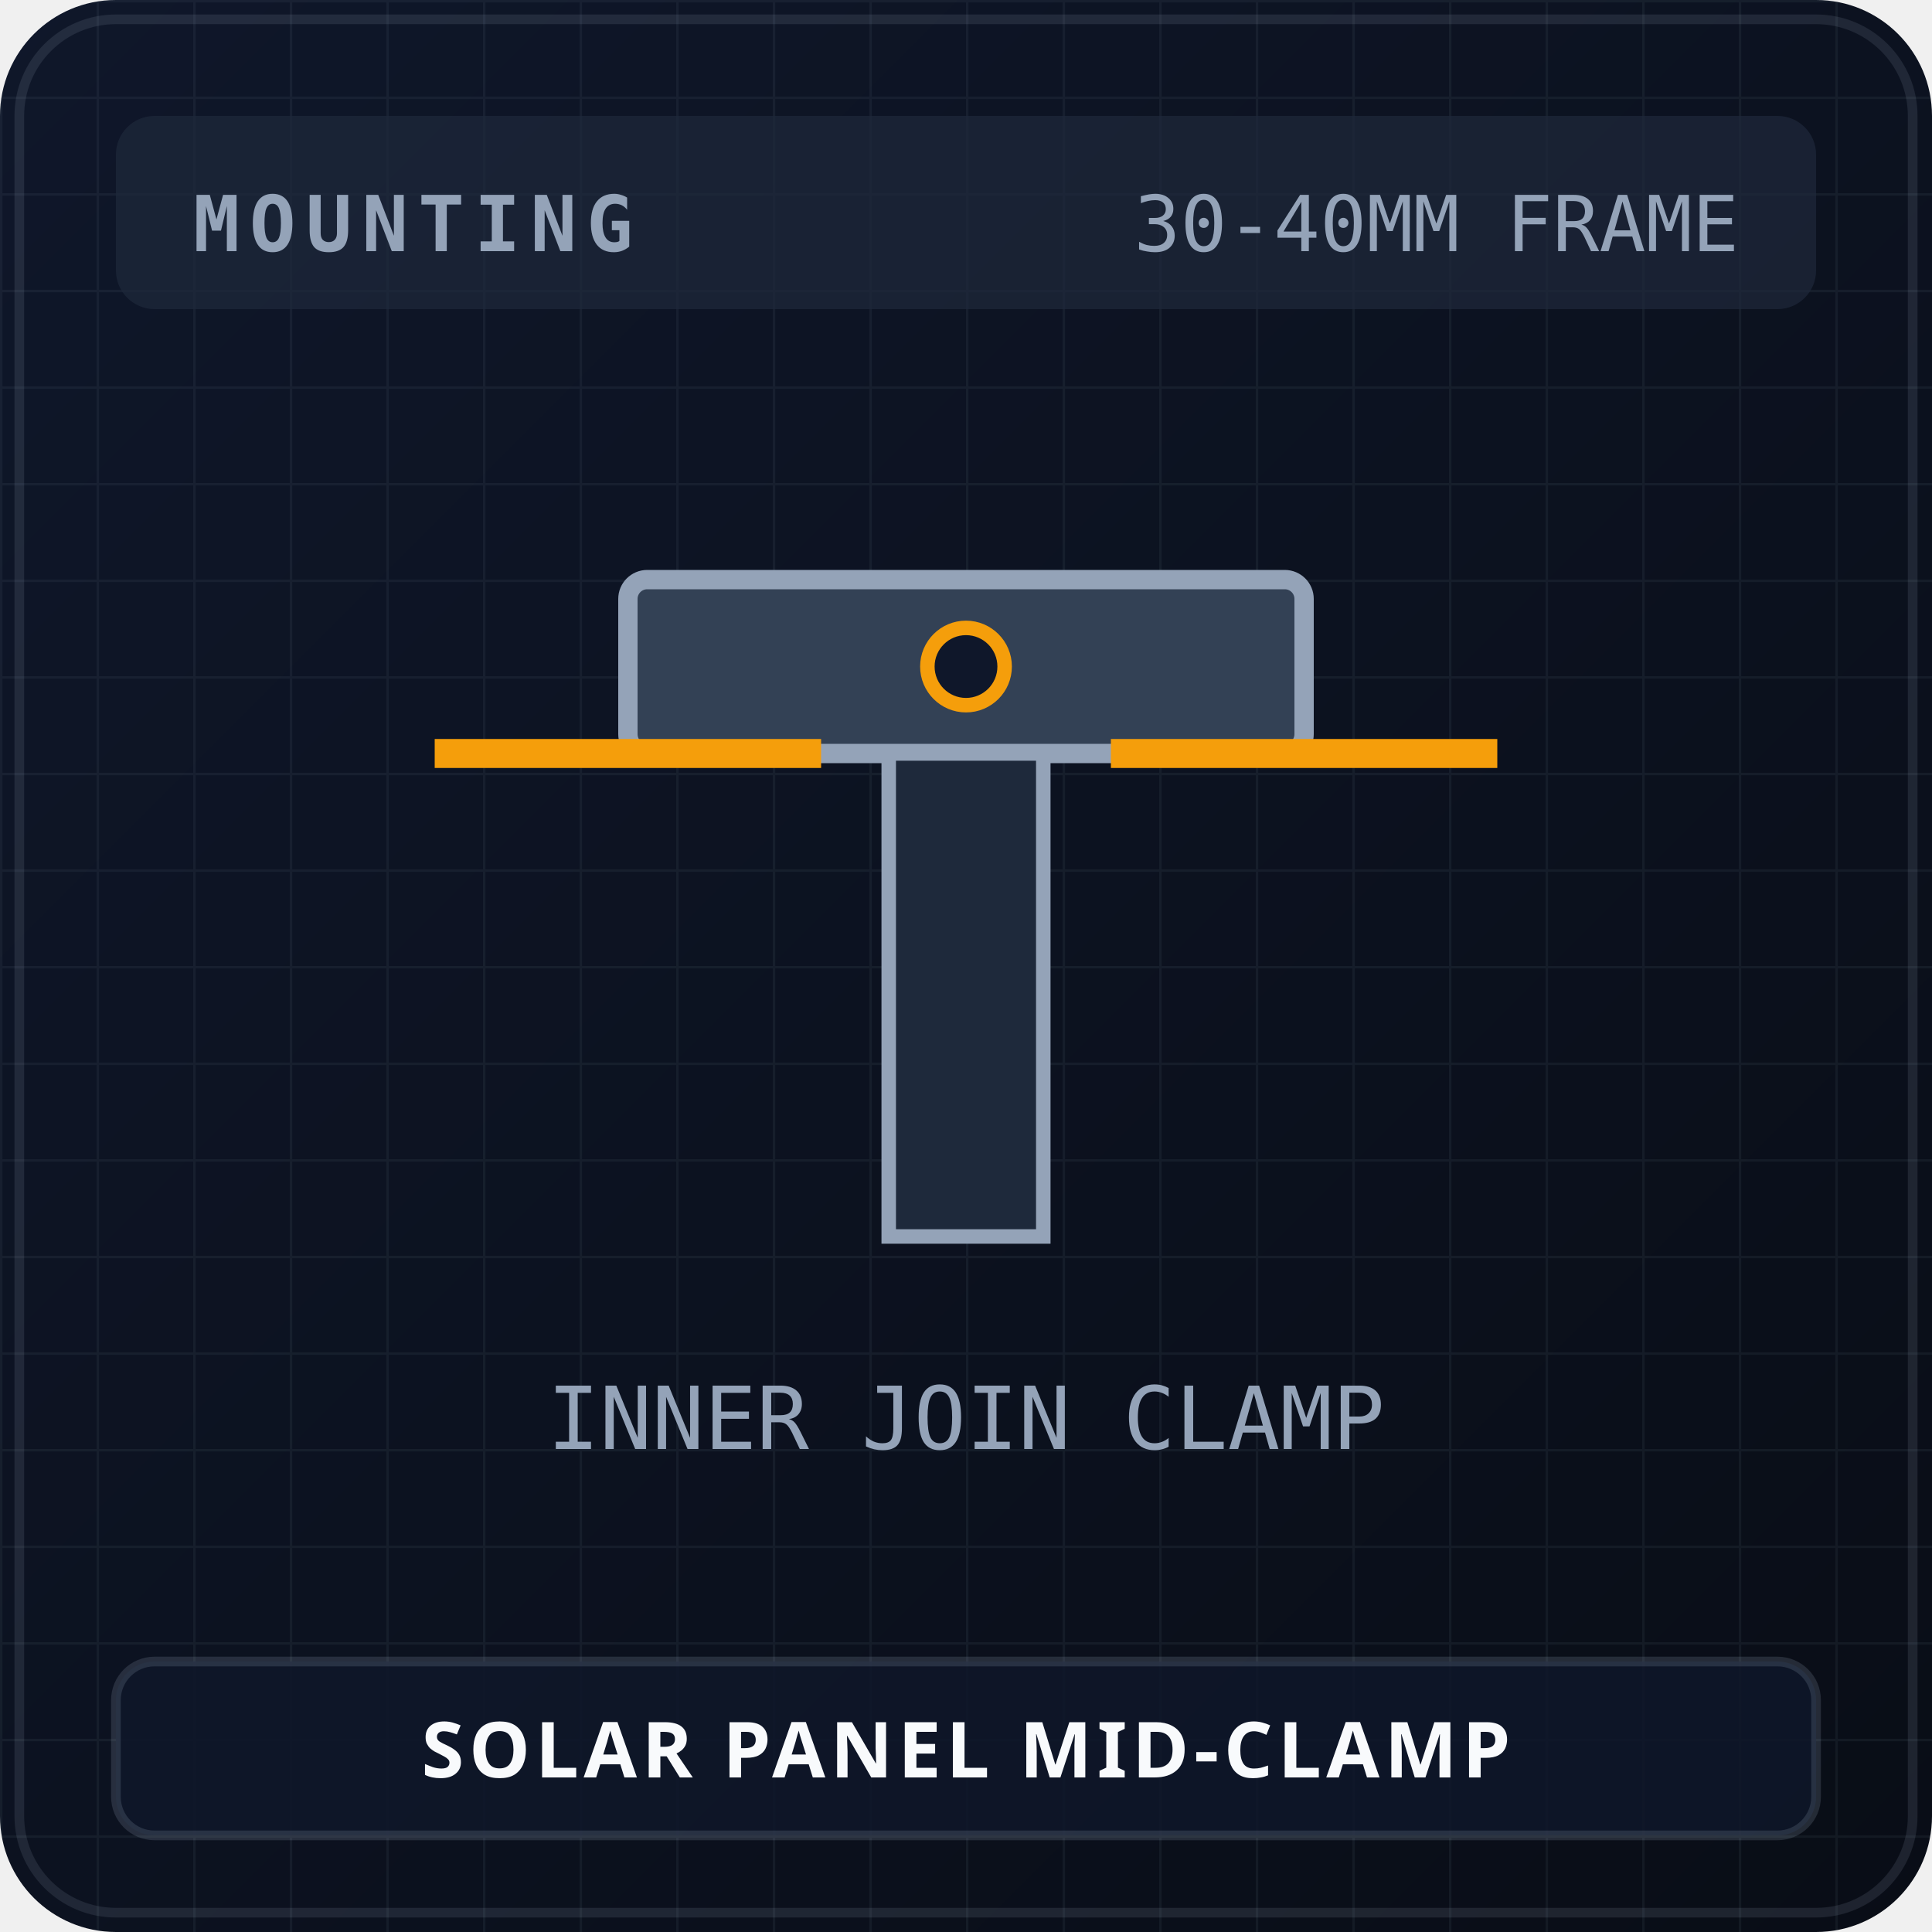
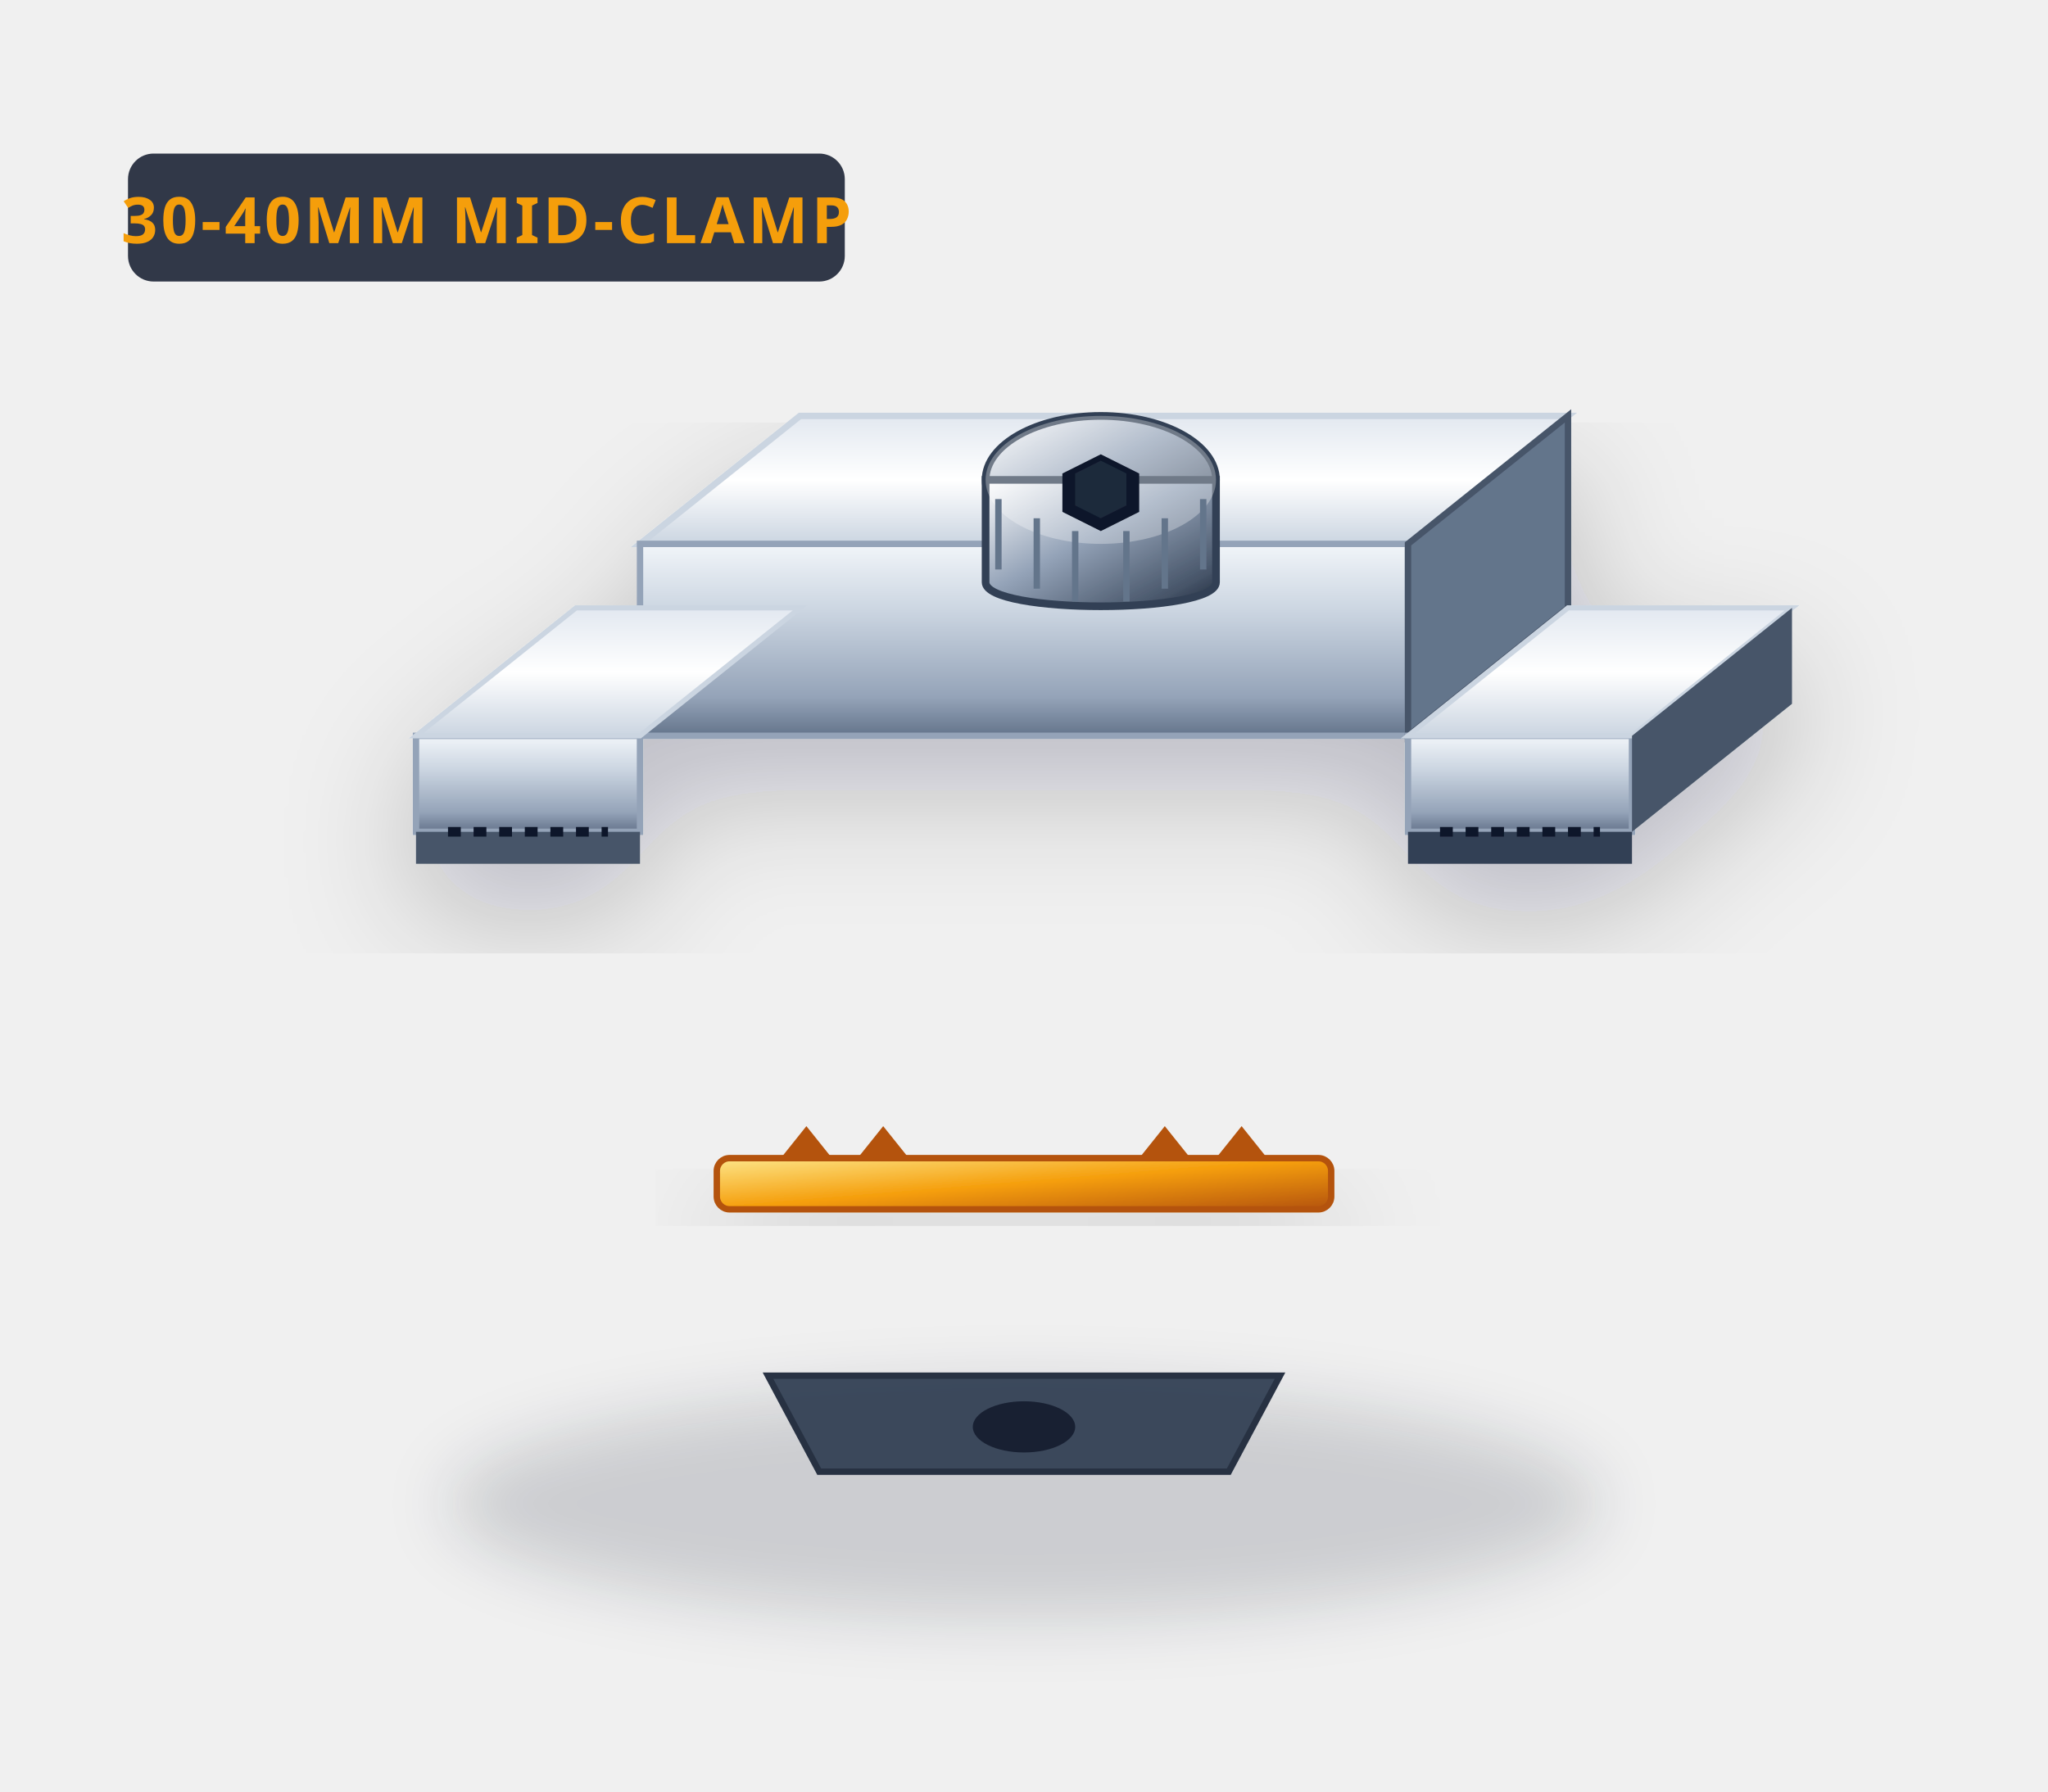
- <svg xmlns="http://www.w3.org/2000/svg" viewBox="0 0 200 200" width="200" height="200">
+ <svg xmlns="http://www.w3.org/2000/svg" viewBox="0 0 320 280" width="100%" height="100%" fill="none">
  <defs>
-     <linearGradient id="bgGrad" x1="0%" y1="0%" x2="100%" y2="100%">
-       <stop offset="0%" stop-color="#0F172A" />
-       <stop offset="100%" stop-color="#090D16" />
+     <linearGradient id="clampAl" x1="0%" y1="0%" x2="0%" y2="100%">
+       <stop offset="0%" stop-color="#F1F5F9" />
+       <stop offset="35%" stop-color="#CBD5E1" />
+       <stop offset="80%" stop-color="#94A3B8" />
+       <stop offset="100%" stop-color="#64748B" />
    </linearGradient>
-     <pattern id="grid" width="10" height="10" patternUnits="userSpaceOnUse">
-       <path d="M 10 0 L 0 0 0 10" fill="none" stroke="rgba(148, 163, 184, 0.08)" stroke-width="0.5" />
-     </pattern>
+     <linearGradient id="clampTop" x1="0%" y1="100%" x2="0%" y2="0%">
+       <stop offset="0%" stop-color="#CBD5E1" />
+       <stop offset="50%" stop-color="#FFFFFF" />
+       <stop offset="100%" stop-color="#E2E8F0" />
+     </linearGradient>
+     <linearGradient id="ssScrew" x1="0%" y1="0%" x2="100%" y2="100%">
+       <stop offset="0%" stop-color="#FFFFFF" />
+       <stop offset="45%" stop-color="#94A3B8" />
+       <stop offset="85%" stop-color="#475569" />
+       <stop offset="100%" stop-color="#1E293B" />
+     </linearGradient>
+     <linearGradient id="brassClip" x1="0%" y1="0%" x2="100%" y2="100%">
+       <stop offset="0%" stop-color="#FDE68A" />
+       <stop offset="50%" stop-color="#F59E0B" />
+       <stop offset="100%" stop-color="#B45309" />
+     </linearGradient>
+     <filter id="clampShadow" x="-10%" y="-10%" width="130%" height="130%">
+       <feDropShadow dx="0" dy="8" stdDeviation="10" flood-color="#0F172A" flood-opacity="0.22" />
+     </filter>
  </defs>
-   <rect width="200" height="200" rx="12" fill="url(#bgGrad)" />
-   <rect width="200" height="200" rx="12" fill="url(#grid)" />
-   <rect x="2" y="2" width="196" height="196" rx="10" fill="none" stroke="rgba(148, 163, 184, 0.15)" stroke-width="1" />
-   <rect x="12" y="12" width="176" height="20" rx="4" fill="rgba(30, 41, 59, 0.7)" />
-   <text x="20" y="26" fill="#94A3B8" font-size="8" font-weight="700" font-family="monospace" letter-spacing="1">MOUNTING</text>
-   <text x="180" y="26" text-anchor="end" fill="#94A3B8" font-size="8" font-family="monospace">30-40MM FRAME</text>
-   <g transform="translate(0, 0)">
-     <rect x="65" y="60" width="70" height="18" rx="2" fill="#334155" stroke="#94A3B8" stroke-width="2" />
-     <rect x="92" y="78" width="16" height="50" fill="#1E293B" stroke="#94A3B8" stroke-width="1.5" />
-     <circle cx="100" cy="69" r="4" fill="#0F172A" stroke="#F59E0B" stroke-width="1.5" />
-     <line x1="45" y1="78" x2="85" y2="78" stroke="#F59E0B" stroke-width="3" />
-     <line x1="115" y1="78" x2="155" y2="78" stroke="#F59E0B" stroke-width="3" />
-     <text x="100" y="150" text-anchor="middle" fill="#94A3B8" font-size="9" font-family="monospace">INNER JOIN CLAMP</text>
+   <ellipse cx="160" cy="235" rx="90" ry="18" fill="#0F172A" opacity="0.16" filter="blur(5px)" />
+   <g transform="translate(160, 215)" opacity="0.95">
+     <polygon points="-40,0 40,0 32,15 -32,15" fill="#334155" stroke="#1E293B" stroke-width="1" />
+     <ellipse cx="0" cy="8" rx="8" ry="4" fill="#0F172A" />
  </g>
-   <rect x="12" y="172" width="176" height="18" rx="4" fill="rgba(15, 23, 42, 0.85)" stroke="rgba(148, 163, 184, 0.2)" stroke-width="1" />
-   <text x="100" y="184" text-anchor="middle" fill="#F8FAFC" font-size="8" font-weight="600" font-family="system-ui, sans-serif" letter-spacing="0.5">SOLAR PANEL MID-CLAMP</text>
+   <g transform="translate(160, 185)" filter="url(#clampShadow)">
+     <rect x="-48" y="-4" width="96" height="8" rx="2" fill="url(#brassClip)" stroke="#B45309" stroke-width="1" />
+     <polygon points="-38,-4 -34,-9 -30,-4" fill="#B45309" />
+     <polygon points="-26,-4 -22,-9 -18,-4" fill="#B45309" />
+     <polygon points="18,-4 22,-9 26,-4" fill="#B45309" />
+     <polygon points="30,-4 34,-9 38,-4" fill="#B45309" />
+   </g>
+   <g filter="url(#clampShadow)">
+     <polygon points="100,85 220,85 245,65 125,65" fill="url(#clampTop)" stroke="#CBD5E1" stroke-width="1" />
+     <polygon points="100,85 220,85 220,115 100,115" fill="url(#clampAl)" stroke="#94A3B8" stroke-width="1" />
+     <polygon points="220,85 245,65 245,95 220,115" fill="#64748B" stroke="#475569" stroke-width="1" />
+     <polygon points="65,115 100,115 100,130 65,130" fill="url(#clampAl)" stroke="#94A3B8" stroke-width="1" />
+     <polygon points="65,115 90,95 125,95 100,115" fill="url(#clampTop)" stroke="#CBD5E1" stroke-width="0.8" />
+     <polygon points="65,130 100,130 100,135 65,135" fill="#475569" />
+     <polygon points="220,115 255,115 255,130 220,130" fill="url(#clampAl)" stroke="#94A3B8" stroke-width="1" />
+     <polygon points="220,115 245,95 280,95 255,115" fill="url(#clampTop)" stroke="#CBD5E1" stroke-width="0.8" />
+     <polygon points="255,115 280,95 280,110 255,130" fill="#475569" />
+     <polygon points="220,130 255,130 255,135 220,135" fill="#334155" />
+     <line x1="70" y1="130" x2="95" y2="130" stroke="#0F172A" stroke-width="1.5" stroke-dasharray="2 2" />
+     <line x1="225" y1="130" x2="250" y2="130" stroke="#0F172A" stroke-width="1.5" stroke-dasharray="2 2" />
+     <g transform="translate(172, 75)">
+       <ellipse cx="0" cy="0" rx="18" ry="10" fill="url(#ssScrew)" stroke="#334155" stroke-width="1.2" />
+       <path d="M -18 0 L -18 16 C -18 21, 18 21, 18 16 L 18 0 Z" fill="url(#ssScrew)" stroke="#334155" stroke-width="1.2" />
+       <ellipse cx="0" cy="0" rx="18" ry="10" fill="#FFFFFF" opacity="0.3" />
+       <line x1="-16" y1="3" x2="-16" y2="14" stroke="#64748B" stroke-width="1" />
+       <line x1="-10" y1="6" x2="-10" y2="17" stroke="#64748B" stroke-width="1" />
+       <line x1="-4" y1="8" x2="-4" y2="19" stroke="#64748B" stroke-width="1" />
+       <line x1="4" y1="8" x2="4" y2="19" stroke="#64748B" stroke-width="1" />
+       <line x1="10" y1="6" x2="10" y2="17" stroke="#64748B" stroke-width="1" />
+       <line x1="16" y1="3" x2="16" y2="14" stroke="#64748B" stroke-width="1" />
+       <polygon points="0,-4 6,-1 6,5 0,8 -6,5 -6,-1" fill="#0F172A" />
+       <polygon points="0,-3 4,-1 4,4 0,6 -4,4 -4,-1" fill="#1E293B" />
+     </g>
+   </g>
+   <g transform="translate(20, 24)">
+     <rect x="0" y="0" width="112" height="20" rx="4" fill="#0F172A" opacity="0.85" />
+     <text x="56" y="14" fill="#F59E0B" font-family="system-ui, sans-serif" font-size="10" font-weight="700" text-anchor="middle" letter-spacing="0.5">30-40MM MID-CLAMP</text>
+   </g>
</svg>
